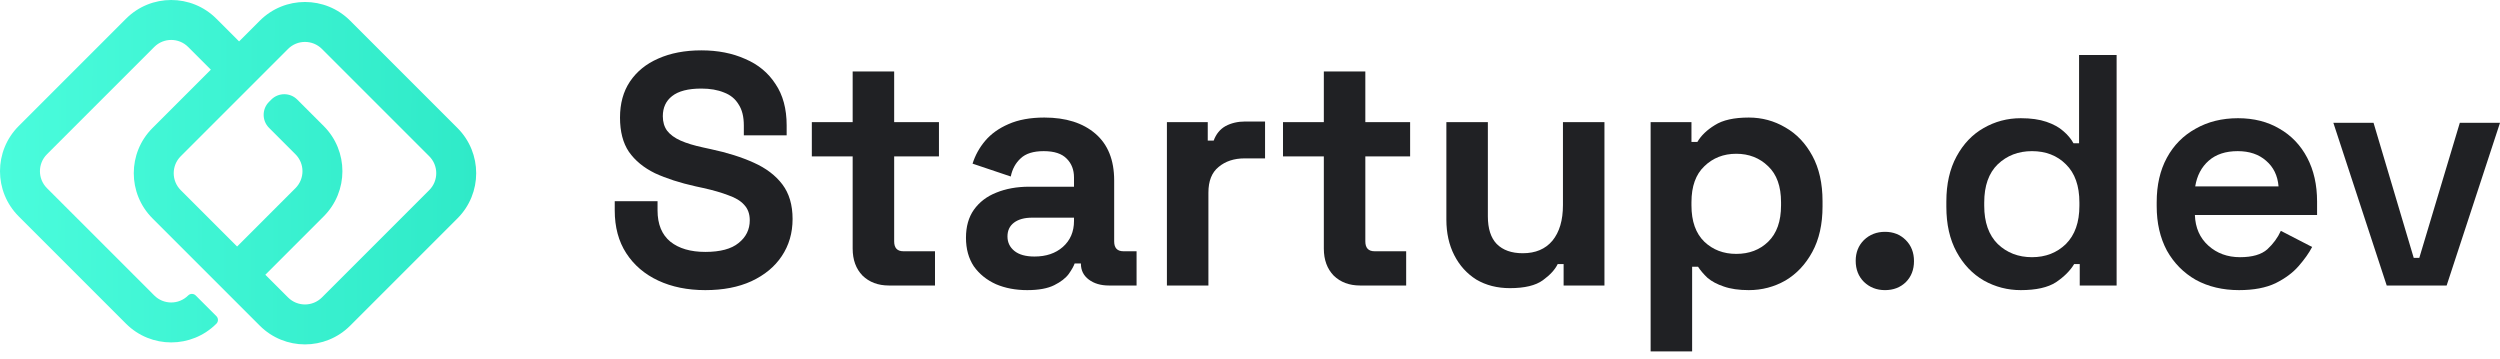
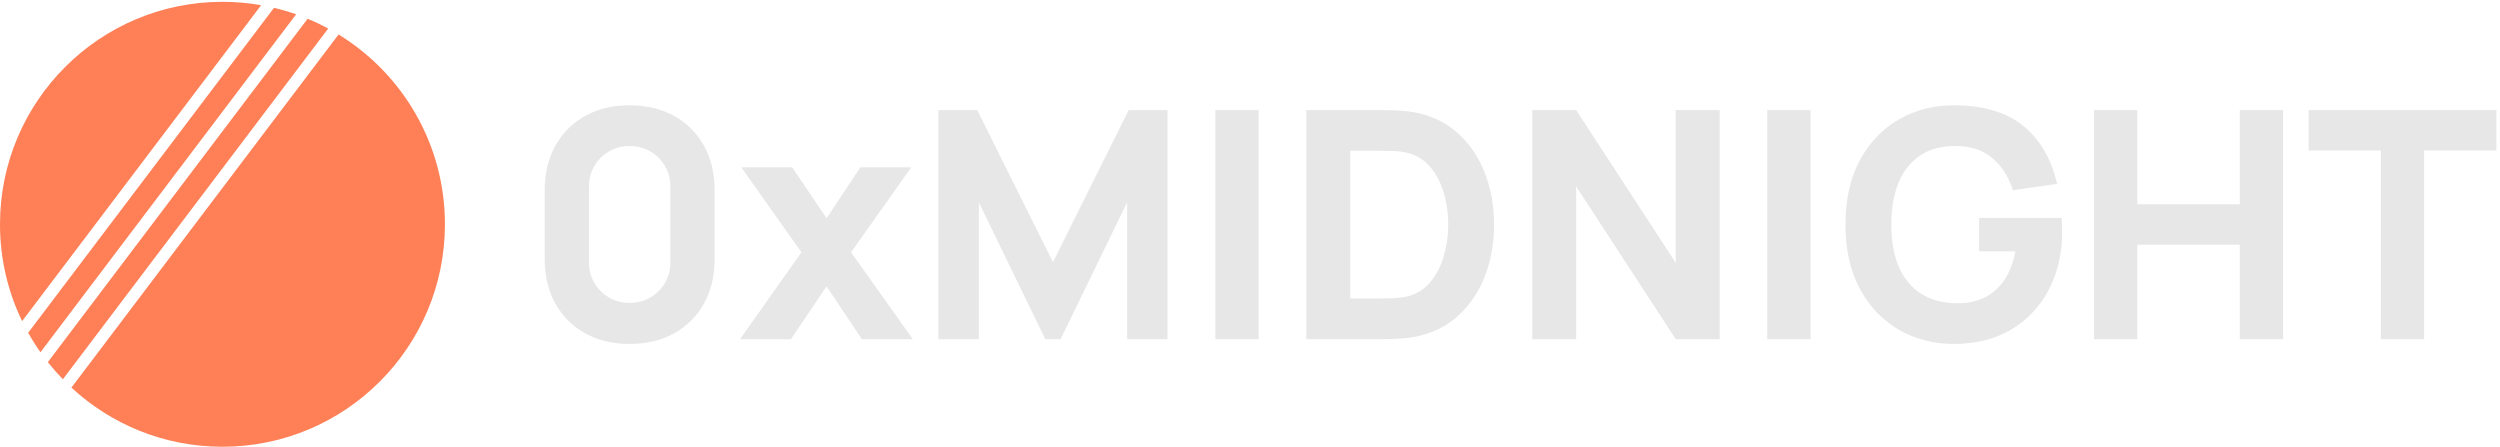
- <svg xmlns="http://www.w3.org/2000/svg" width="272" height="39" viewBox="0 0 272 39" fill="none">
-   <path d="M76.737 31.565C74.802 31.565 73.094 31.218 71.613 30.526C70.132 29.833 68.974 28.841 68.137 27.552C67.301 26.262 66.883 24.709 66.883 22.893V21.89H71.541V22.893C71.541 24.398 72.007 25.533 72.939 26.297C73.871 27.038 75.137 27.408 76.737 27.408C78.361 27.408 79.568 27.086 80.356 26.441C81.168 25.796 81.574 24.972 81.574 23.968C81.574 23.276 81.371 22.714 80.965 22.284C80.583 21.854 80.01 21.508 79.245 21.245C78.505 20.959 77.597 20.696 76.522 20.457L75.698 20.278C73.978 19.895 72.497 19.418 71.255 18.844C70.037 18.247 69.093 17.471 68.424 16.515C67.779 15.56 67.457 14.318 67.457 12.789C67.457 11.26 67.815 9.958 68.532 8.883C69.272 7.784 70.299 6.948 71.613 6.375C72.951 5.778 74.516 5.479 76.307 5.479C78.099 5.479 79.687 5.79 81.073 6.411C82.482 7.008 83.581 7.916 84.369 9.134C85.181 10.328 85.588 11.833 85.588 13.649V14.724H80.929V13.649C80.929 12.693 80.738 11.929 80.356 11.356C79.998 10.758 79.472 10.328 78.779 10.066C78.087 9.779 77.263 9.636 76.307 9.636C74.874 9.636 73.811 9.91 73.118 10.46C72.449 10.985 72.115 11.714 72.115 12.646C72.115 13.267 72.27 13.792 72.581 14.222C72.915 14.652 73.405 15.01 74.05 15.297C74.695 15.584 75.519 15.835 76.522 16.049L77.346 16.229C79.138 16.611 80.691 17.101 82.004 17.698C83.342 18.295 84.381 19.083 85.122 20.063C85.862 21.042 86.233 22.296 86.233 23.825C86.233 25.354 85.838 26.703 85.05 27.874C84.286 29.021 83.187 29.928 81.754 30.597C80.344 31.242 78.672 31.565 76.737 31.565Z" fill="#202124" />
-   <path d="M96.711 31.063C95.541 31.063 94.585 30.705 93.845 29.988C93.128 29.248 92.77 28.268 92.77 27.05V17.017H88.327V13.29H92.77V7.772H97.285V13.29H102.158V17.017H97.285V26.262C97.285 26.978 97.619 27.337 98.288 27.337H101.728V31.063H96.711Z" fill="#202124" />
-   <path d="M111.763 31.565C110.497 31.565 109.362 31.35 108.359 30.92C107.355 30.466 106.555 29.821 105.958 28.985C105.385 28.125 105.098 27.086 105.098 25.867C105.098 24.649 105.385 23.634 105.958 22.822C106.555 21.986 107.367 21.365 108.395 20.959C109.446 20.529 110.64 20.314 111.978 20.314H116.851V19.31C116.851 18.474 116.588 17.793 116.063 17.268C115.537 16.718 114.701 16.444 113.554 16.444C112.432 16.444 111.595 16.706 111.046 17.232C110.497 17.734 110.138 18.39 109.971 19.203L105.815 17.805C106.101 16.898 106.555 16.073 107.176 15.333C107.821 14.569 108.669 13.959 109.72 13.505C110.795 13.028 112.097 12.789 113.626 12.789C115.967 12.789 117.818 13.374 119.18 14.545C120.542 15.715 121.222 17.411 121.222 19.633V26.262C121.222 26.978 121.557 27.337 122.226 27.337H123.659V31.063H120.649C119.765 31.063 119.037 30.848 118.463 30.418C117.89 29.988 117.603 29.415 117.603 28.698V28.662H116.922C116.827 28.949 116.612 29.331 116.278 29.809C115.943 30.263 115.418 30.669 114.701 31.027C113.984 31.386 113.005 31.565 111.763 31.565ZM112.551 27.91C113.817 27.91 114.844 27.564 115.633 26.871C116.445 26.154 116.851 25.21 116.851 24.04V23.682H112.3C111.464 23.682 110.807 23.861 110.329 24.219C109.852 24.578 109.613 25.079 109.613 25.724C109.613 26.369 109.864 26.895 110.365 27.301C110.867 27.707 111.595 27.91 112.551 27.91Z" fill="#202124" />
-   <path d="M126.96 31.063V13.29H131.403V15.297H132.048C132.311 14.58 132.741 14.055 133.338 13.72C133.959 13.386 134.676 13.219 135.488 13.219H137.638V17.232H135.416C134.27 17.232 133.326 17.543 132.585 18.164C131.845 18.761 131.475 19.692 131.475 20.959V31.063H126.96Z" fill="#202124" />
-   <path d="M147.975 31.063C146.804 31.063 145.849 30.705 145.108 29.988C144.392 29.248 144.033 28.268 144.033 27.05V17.017H139.59V13.29H144.033V7.772H148.548V13.29H153.421V17.017H148.548V26.262C148.548 26.978 148.882 27.337 149.551 27.337H152.991V31.063H147.975Z" fill="#202124" />
-   <path d="M164.28 31.35C162.895 31.35 161.676 31.039 160.625 30.418C159.598 29.773 158.798 28.889 158.225 27.767C157.651 26.644 157.365 25.354 157.365 23.897V13.29H161.879V23.538C161.879 24.876 162.202 25.879 162.847 26.548C163.516 27.217 164.459 27.552 165.678 27.552C167.063 27.552 168.138 27.098 168.902 26.19C169.667 25.258 170.049 23.968 170.049 22.32V13.29H174.564V31.063H170.121V28.734H169.476C169.189 29.331 168.652 29.916 167.863 30.49C167.075 31.063 165.881 31.35 164.28 31.35Z" fill="#202124" />
-   <path d="M179.588 38.229V13.29H184.031V15.44H184.676C185.082 14.748 185.715 14.139 186.575 13.613C187.435 13.063 188.665 12.789 190.266 12.789C191.699 12.789 193.025 13.147 194.243 13.864C195.461 14.556 196.441 15.584 197.181 16.945C197.922 18.307 198.292 19.955 198.292 21.89V22.463C198.292 24.398 197.922 26.047 197.181 27.408C196.441 28.77 195.461 29.809 194.243 30.526C193.025 31.218 191.699 31.565 190.266 31.565C189.191 31.565 188.283 31.433 187.543 31.171C186.826 30.932 186.241 30.621 185.787 30.239C185.357 29.833 185.01 29.427 184.748 29.021H184.103V38.229H179.588ZM188.904 27.623C190.314 27.623 191.472 27.181 192.38 26.297C193.312 25.39 193.777 24.076 193.777 22.356V21.998C193.777 20.278 193.312 18.976 192.38 18.092C191.448 17.184 190.29 16.73 188.904 16.73C187.519 16.73 186.36 17.184 185.429 18.092C184.497 18.976 184.031 20.278 184.031 21.998V22.356C184.031 24.076 184.497 25.39 185.429 26.297C186.36 27.181 187.519 27.623 188.904 27.623Z" fill="#202124" />
-   <path d="M205.089 31.565C204.182 31.565 203.417 31.266 202.796 30.669C202.199 30.072 201.9 29.307 201.9 28.376C201.9 27.468 202.199 26.715 202.796 26.118C203.417 25.521 204.182 25.223 205.089 25.223C205.997 25.223 206.749 25.521 207.347 26.118C207.944 26.715 208.242 27.48 208.242 28.412C208.242 29.343 207.944 30.108 207.347 30.705C206.749 31.278 205.997 31.565 205.089 31.565Z" fill="#202124" />
-   <path d="M219.861 31.565C218.428 31.565 217.09 31.218 215.848 30.526C214.606 29.809 213.614 28.77 212.874 27.408C212.133 26.047 211.763 24.41 211.763 22.499V21.926C211.763 20.015 212.133 18.379 212.874 17.017C213.614 15.655 214.594 14.628 215.812 13.935C217.054 13.219 218.404 12.861 219.861 12.861C220.96 12.861 221.891 12.992 222.656 13.255C223.42 13.517 224.029 13.852 224.483 14.258C224.961 14.664 225.331 15.106 225.594 15.584H226.203V5.981H230.288V31.063H226.275V28.734H225.666C225.236 29.451 224.579 30.108 223.695 30.705C222.811 31.278 221.533 31.565 219.861 31.565ZM221.079 27.982C222.56 27.982 223.791 27.504 224.77 26.548C225.749 25.569 226.239 24.183 226.239 22.392V22.033C226.239 20.218 225.749 18.832 224.77 17.877C223.814 16.921 222.584 16.444 221.079 16.444C219.598 16.444 218.356 16.921 217.353 17.877C216.373 18.832 215.884 20.218 215.884 22.033V22.392C215.884 24.183 216.373 25.569 217.353 26.548C218.356 27.504 219.598 27.982 221.079 27.982Z" fill="#202124" />
-   <path d="M243.606 31.565C241.838 31.565 240.273 31.195 238.912 30.454C237.574 29.689 236.523 28.627 235.759 27.265C235.018 25.879 234.648 24.267 234.648 22.428V21.998C234.648 20.134 235.018 18.522 235.759 17.16C236.499 15.799 237.538 14.748 238.876 14.007C240.214 13.243 241.754 12.861 243.498 12.861C245.218 12.861 246.723 13.243 248.013 14.007C249.303 14.748 250.306 15.799 251.023 17.16C251.74 18.522 252.098 20.11 252.098 21.926V23.395H238.804C238.852 24.781 239.342 25.891 240.273 26.727C241.205 27.564 242.352 27.982 243.713 27.982C245.051 27.982 246.042 27.695 246.687 27.122C247.332 26.524 247.822 25.855 248.156 25.115L251.56 26.871C251.226 27.516 250.736 28.209 250.091 28.949C249.47 29.666 248.634 30.287 247.583 30.812C246.532 31.314 245.206 31.565 243.606 31.565ZM238.84 20.278H247.906C247.81 19.107 247.356 18.175 246.544 17.483C245.756 16.79 244.728 16.444 243.462 16.444C242.149 16.444 241.098 16.79 240.309 17.483C239.521 18.175 239.031 19.107 238.84 20.278Z" fill="#202124" />
-   <path d="M259.674 31.063L253.869 13.362H258.241L262.612 28.053H263.221L267.628 13.362H272L266.195 31.063H259.674Z" fill="#202124" />
-   <path fill-rule="evenodd" clip-rule="evenodd" d="M16.784 5.109L5.109 16.784C4.091 17.802 4.091 19.453 5.109 20.471L16.784 32.146C17.802 33.164 19.453 33.164 20.471 32.146C20.697 31.919 21.065 31.919 21.292 32.146L23.543 34.397C23.77 34.624 23.77 34.992 23.543 35.218C20.828 37.933 16.426 37.933 13.711 35.218L2.036 23.543C-0.679 20.828 -0.679 16.426 2.036 13.711L13.711 2.036C16.426 -0.679 20.828 -0.679 23.543 2.036L26.013 4.506L28.266 2.252C30.981 -0.463 35.383 -0.463 38.098 2.252L49.773 13.928C52.488 16.642 52.488 21.044 49.773 23.759L38.098 35.434C35.383 38.149 30.981 38.149 28.266 35.434L25.862 33.03L25.863 33.03L22.678 29.846L22.678 29.846L16.591 23.759C13.876 21.044 13.876 16.642 16.591 13.928L22.94 7.578L20.471 5.109C19.453 4.091 17.802 4.091 16.784 5.109ZM31.339 5.325L29.085 7.578L29.085 7.579L26.013 10.651L26.013 10.651L19.663 17C18.645 18.018 18.645 19.669 19.663 20.687L25.797 26.82L32.146 20.471C33.164 19.453 33.164 17.802 32.146 16.784L29.271 13.909C28.49 13.128 28.49 11.861 29.271 11.08L29.515 10.836C30.296 10.055 31.562 10.055 32.343 10.836L35.218 13.711C37.933 16.426 37.933 20.828 35.218 23.543L28.869 29.892L31.339 32.362C32.357 33.38 34.007 33.38 35.026 32.362L46.701 20.687C47.719 19.669 47.719 18.018 46.701 17L35.026 5.325C34.007 4.307 32.357 4.307 31.339 5.325Z" fill="url(#paint0_linear_1_23)" />
-   <defs>
-     <linearGradient id="paint0_linear_1_23" x1="-0.129" y1="18.635" x2="51.955" y2="18.962" gradientUnits="userSpaceOnUse">
-       <stop stop-color="#4AFCDC" />
-       <stop offset="1" stop-color="#2FEAC8" />
-     </linearGradient>
-   </defs>
+ <svg xmlns="http://www.w3.org/2000/svg" width="2742" height="490" viewBox="0 0 2742 490" fill="none">
+   <path d="M690.613 377.235C672 377.235 655.713 373.338 641.753 365.543C627.793 357.749 616.916 346.872 609.122 332.912C601.327 318.952 597.43 302.665 597.43 284.052V208.668C597.43 190.055 601.327 173.768 609.122 159.808C616.916 145.848 627.793 134.971 641.753 127.176C655.713 119.382 672 115.485 690.613 115.485C709.226 115.485 725.513 119.382 739.473 127.176C753.433 134.971 764.31 145.848 772.105 159.808C779.899 173.768 783.796 190.055 783.796 208.668V284.052C783.796 302.665 779.899 318.952 772.105 332.912C764.31 346.872 753.433 357.749 739.473 365.543C725.513 373.338 709.226 377.235 690.613 377.235ZM690.613 332.214C698.989 332.214 706.551 330.236 713.298 326.281C720.045 322.326 725.397 316.974 729.352 310.227C733.307 303.48 735.285 295.918 735.285 287.542V204.829C735.285 196.453 733.307 188.891 729.352 182.144C725.397 175.397 720.045 170.045 713.298 166.09C706.551 162.135 698.989 160.157 690.613 160.157C682.237 160.157 674.675 162.135 667.928 166.09C661.181 170.045 655.829 175.397 651.874 182.144C647.919 188.891 645.941 196.453 645.941 204.829V287.542C645.941 295.918 647.919 303.48 651.874 310.227C655.829 316.974 661.181 322.326 667.928 326.281C674.675 330.236 682.237 332.214 690.613 332.214ZM811.656 372L879.013 276.723L813.052 183.54H868.892L906.584 239.38L943.578 183.54H999.418L933.457 276.723L1001.16 372H945.323L906.584 314.066L867.496 372H811.656ZM1029.25 372V120.72H1071.83L1154.89 287.542L1237.95 120.72H1280.53V372H1236.21V221.93L1163.27 372H1146.51L1073.57 221.93V372H1029.25ZM1333 372V120.72H1380.47V372H1333ZM1432.78 372V120.72H1514.1C1516.08 120.72 1520.15 120.778 1526.31 120.894C1532.48 121.011 1538.41 121.418 1544.11 122.116C1564.35 124.559 1581.51 131.597 1595.59 143.23C1609.67 154.864 1620.37 169.638 1627.7 187.553C1635.03 205.469 1638.69 225.071 1638.69 246.36C1638.69 267.649 1635.03 287.251 1627.7 305.166C1620.37 323.082 1609.67 337.856 1595.59 349.489C1581.51 361.123 1564.35 368.161 1544.11 370.604C1538.41 371.302 1532.48 371.709 1526.31 371.825C1520.15 371.942 1516.08 372 1514.1 372H1432.78ZM1480.94 327.328H1514.1C1517.24 327.328 1521.48 327.27 1526.84 327.154C1532.19 326.921 1537.02 326.397 1541.32 325.583C1552.25 323.373 1561.15 318.254 1568.02 310.227C1575 302.2 1580.12 292.544 1583.37 281.26C1586.75 269.976 1588.43 258.342 1588.43 246.36C1588.43 233.796 1586.69 221.872 1583.2 210.587C1579.83 199.303 1574.65 189.764 1567.67 181.969C1560.69 174.175 1551.91 169.231 1541.32 167.137C1537.02 166.206 1532.19 165.683 1526.84 165.566C1521.48 165.45 1517.24 165.392 1514.1 165.392H1480.94V327.328ZM1680.56 372V120.72H1728.72L1837.96 288.24V120.72H1886.12V372H1837.96L1728.72 204.48V372H1680.56ZM1938.3 372V120.72H1985.76V372H1938.3ZM2142.78 377.235C2126.96 377.235 2111.89 374.443 2097.58 368.859C2083.27 363.159 2070.59 354.783 2059.54 343.731C2048.61 332.679 2039.94 319.01 2033.54 302.723C2027.26 286.437 2024.12 267.649 2024.12 246.36C2024.12 218.556 2029.41 194.941 2040 175.513C2050.7 155.969 2065.01 141.078 2082.92 130.841C2100.96 120.604 2120.91 115.485 2142.78 115.485C2175.12 115.485 2200.54 122.988 2219.03 137.995C2237.53 153.002 2249.92 174.233 2256.2 201.688L2207.69 208.668C2203.15 194.01 2195.71 182.318 2185.36 173.593C2175.12 164.752 2161.97 160.273 2145.92 160.157C2129.98 159.924 2116.72 163.356 2106.13 170.452C2095.55 177.549 2087.58 187.612 2082.23 200.641C2076.99 213.67 2074.37 228.91 2074.37 246.36C2074.37 263.81 2076.99 278.933 2082.23 291.73C2087.58 304.527 2095.55 314.473 2106.13 321.569C2116.72 328.666 2129.98 332.33 2145.92 332.563C2156.74 332.796 2166.51 330.934 2175.23 326.979C2184.08 323.024 2191.52 316.8 2197.57 308.307C2203.62 299.815 2207.92 288.938 2210.48 275.676H2170.7V239.031H2261.09C2261.32 240.543 2261.5 243.219 2261.61 247.058C2261.73 250.897 2261.79 253.107 2261.79 253.689C2261.79 277.77 2256.9 299.117 2247.13 317.73C2237.36 336.344 2223.57 350.944 2205.77 361.53C2187.97 372 2166.97 377.235 2142.78 377.235ZM2296.76 372V120.72H2344.22V224.024H2456.6V120.72H2504.07V372H2456.6V268.347H2344.22V372H2296.76ZM2611.34 372V165.043H2532.12V120.72H2738.03V165.043H2658.8V372H2611.34Z" fill="#E7E7E7" />
+   <path fill-rule="evenodd" clip-rule="evenodd" d="M78.329 425.136C121.839 465.395 180.046 490 244 490C378.757 490 488 380.758 488 246C488 157.907 441.316 80.719 371.339 37.823L78.329 425.136ZM359.989 31.279C352.685 27.324 345.155 23.732 337.425 20.525L52.472 397.188C57.645 403.733 63.147 410.006 68.952 415.983L359.989 31.279ZM300.523 8.58C308.78 10.538 316.874 12.916 324.782 15.69L44.376 386.343C39.534 379.468 35.038 372.332 30.914 364.96L300.523 8.58ZM286.42 5.674C272.643 3.259 258.469 2 244 2C109.243 2 0 111.242 0 246C0 284.066 8.717 320.096 24.264 352.203L286.42 5.674Z" fill="#FF7F56" />
</svg>
